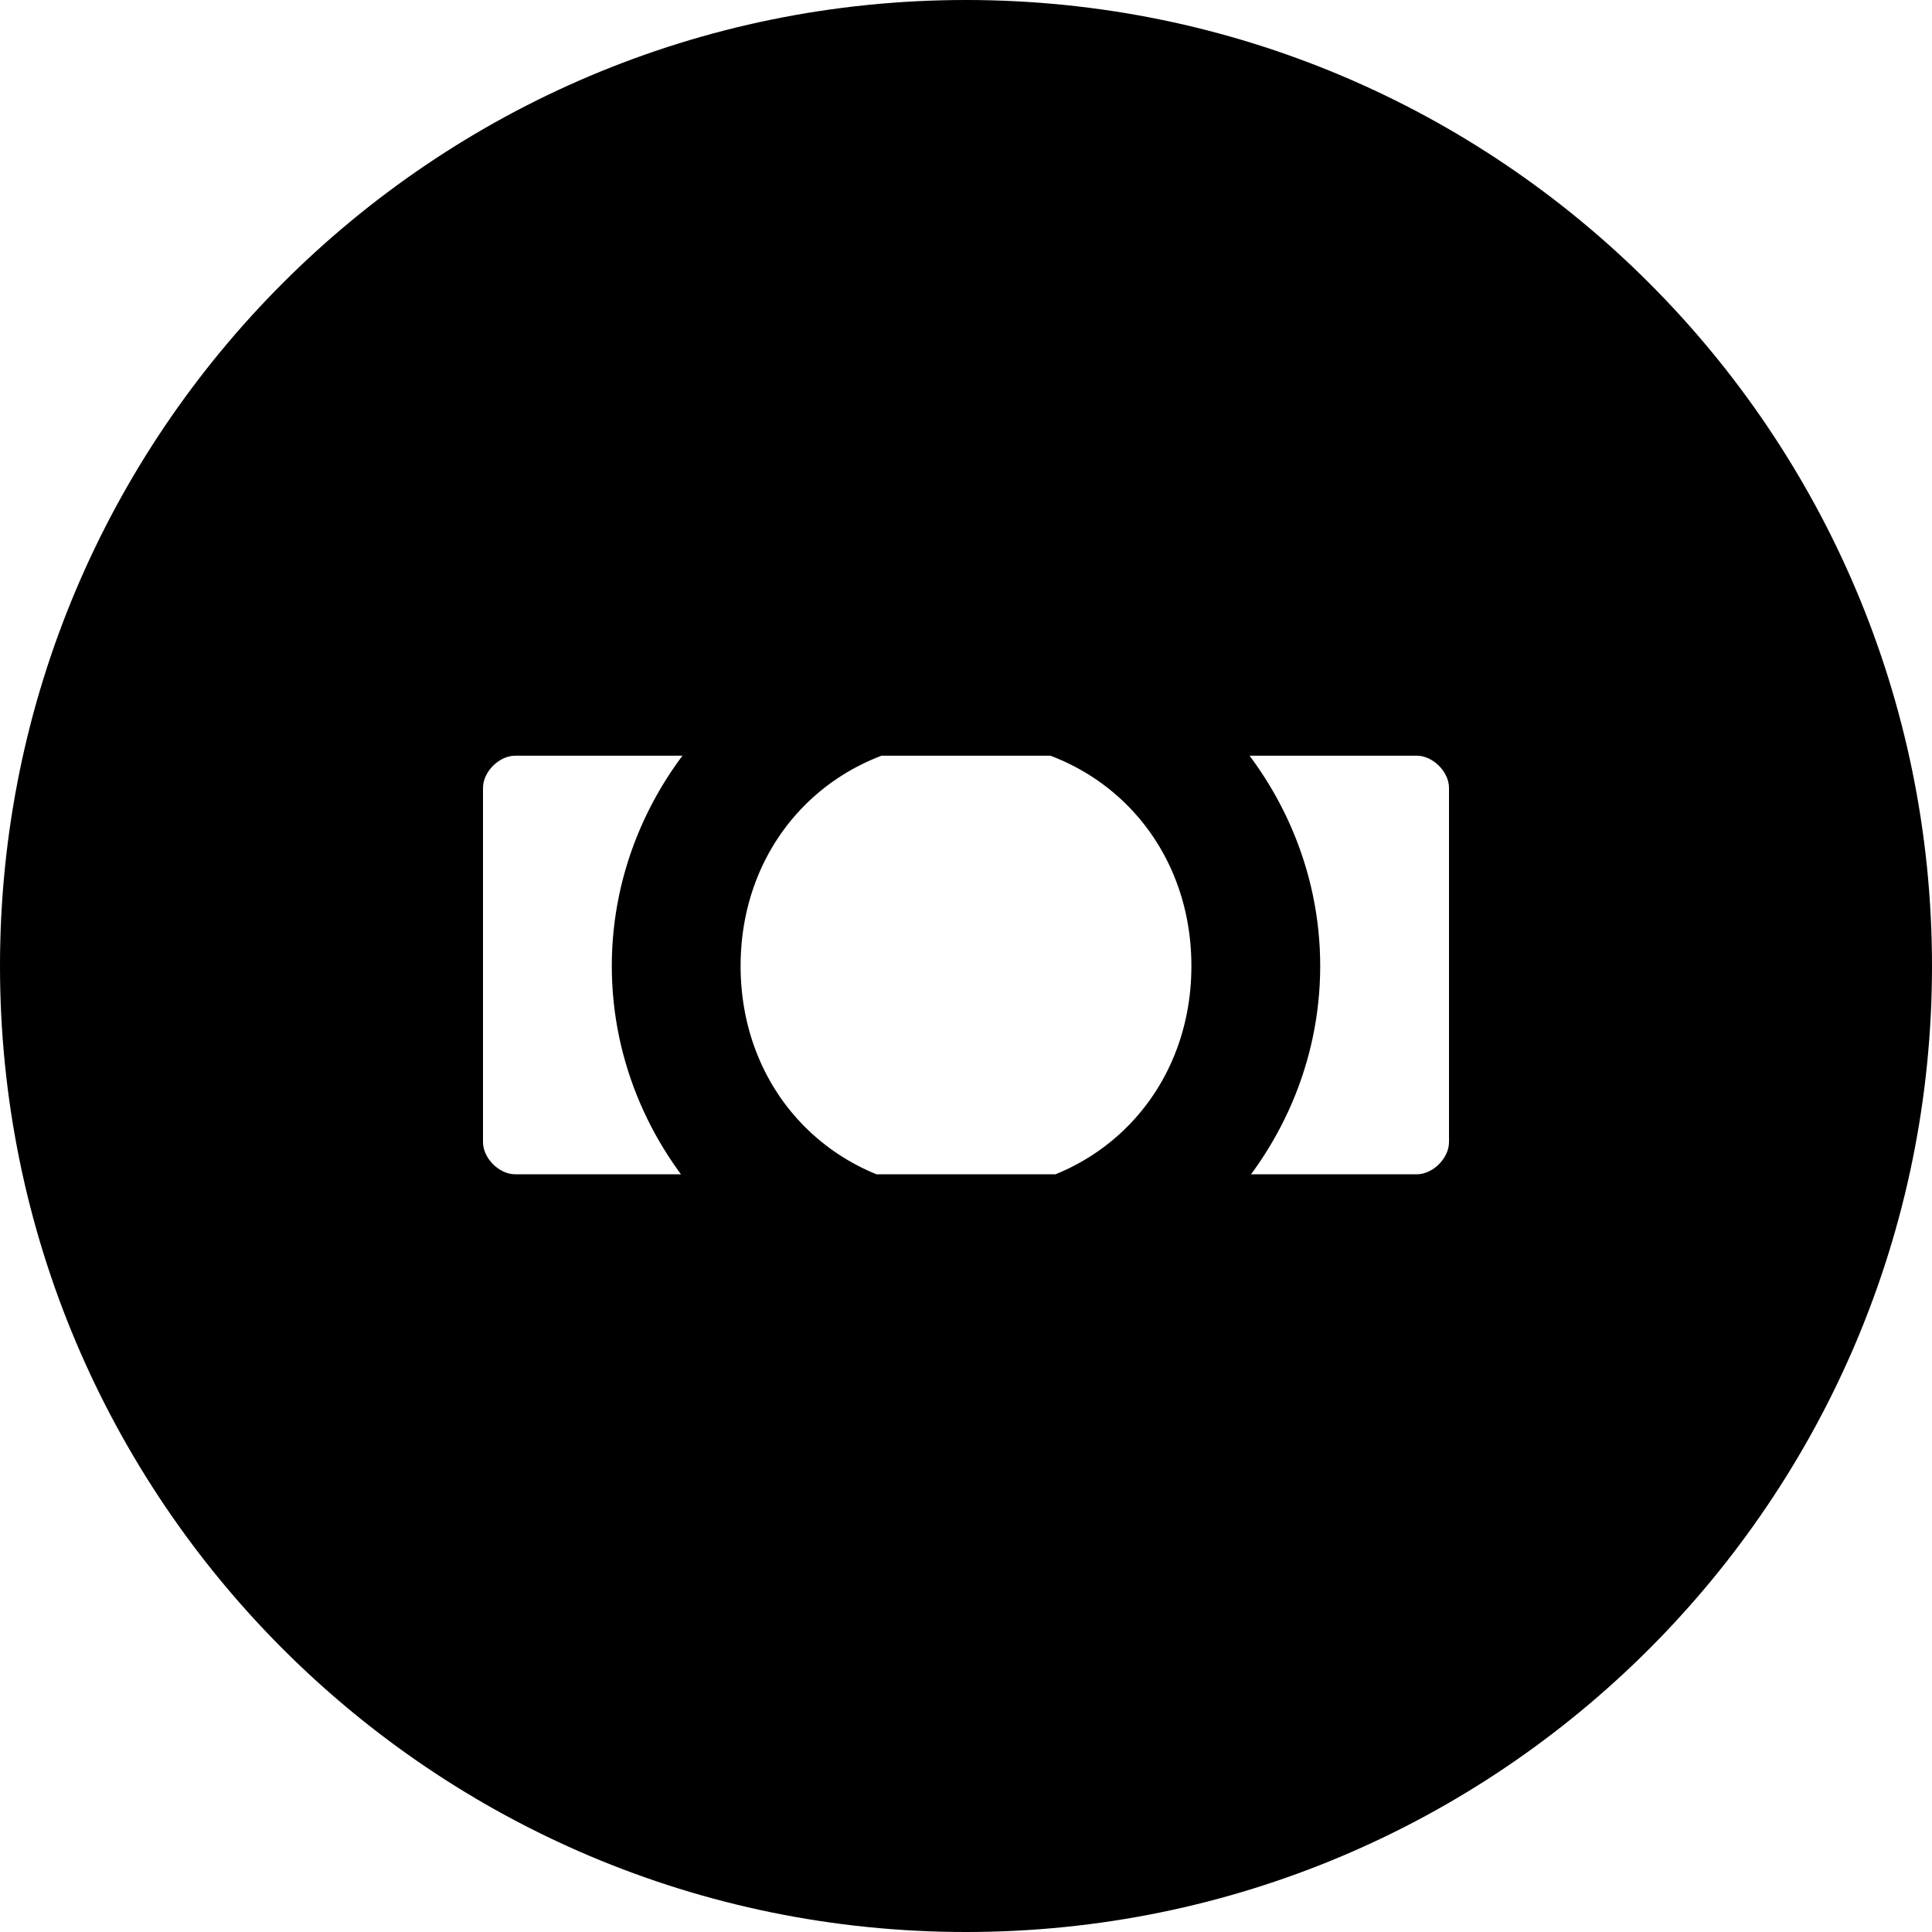
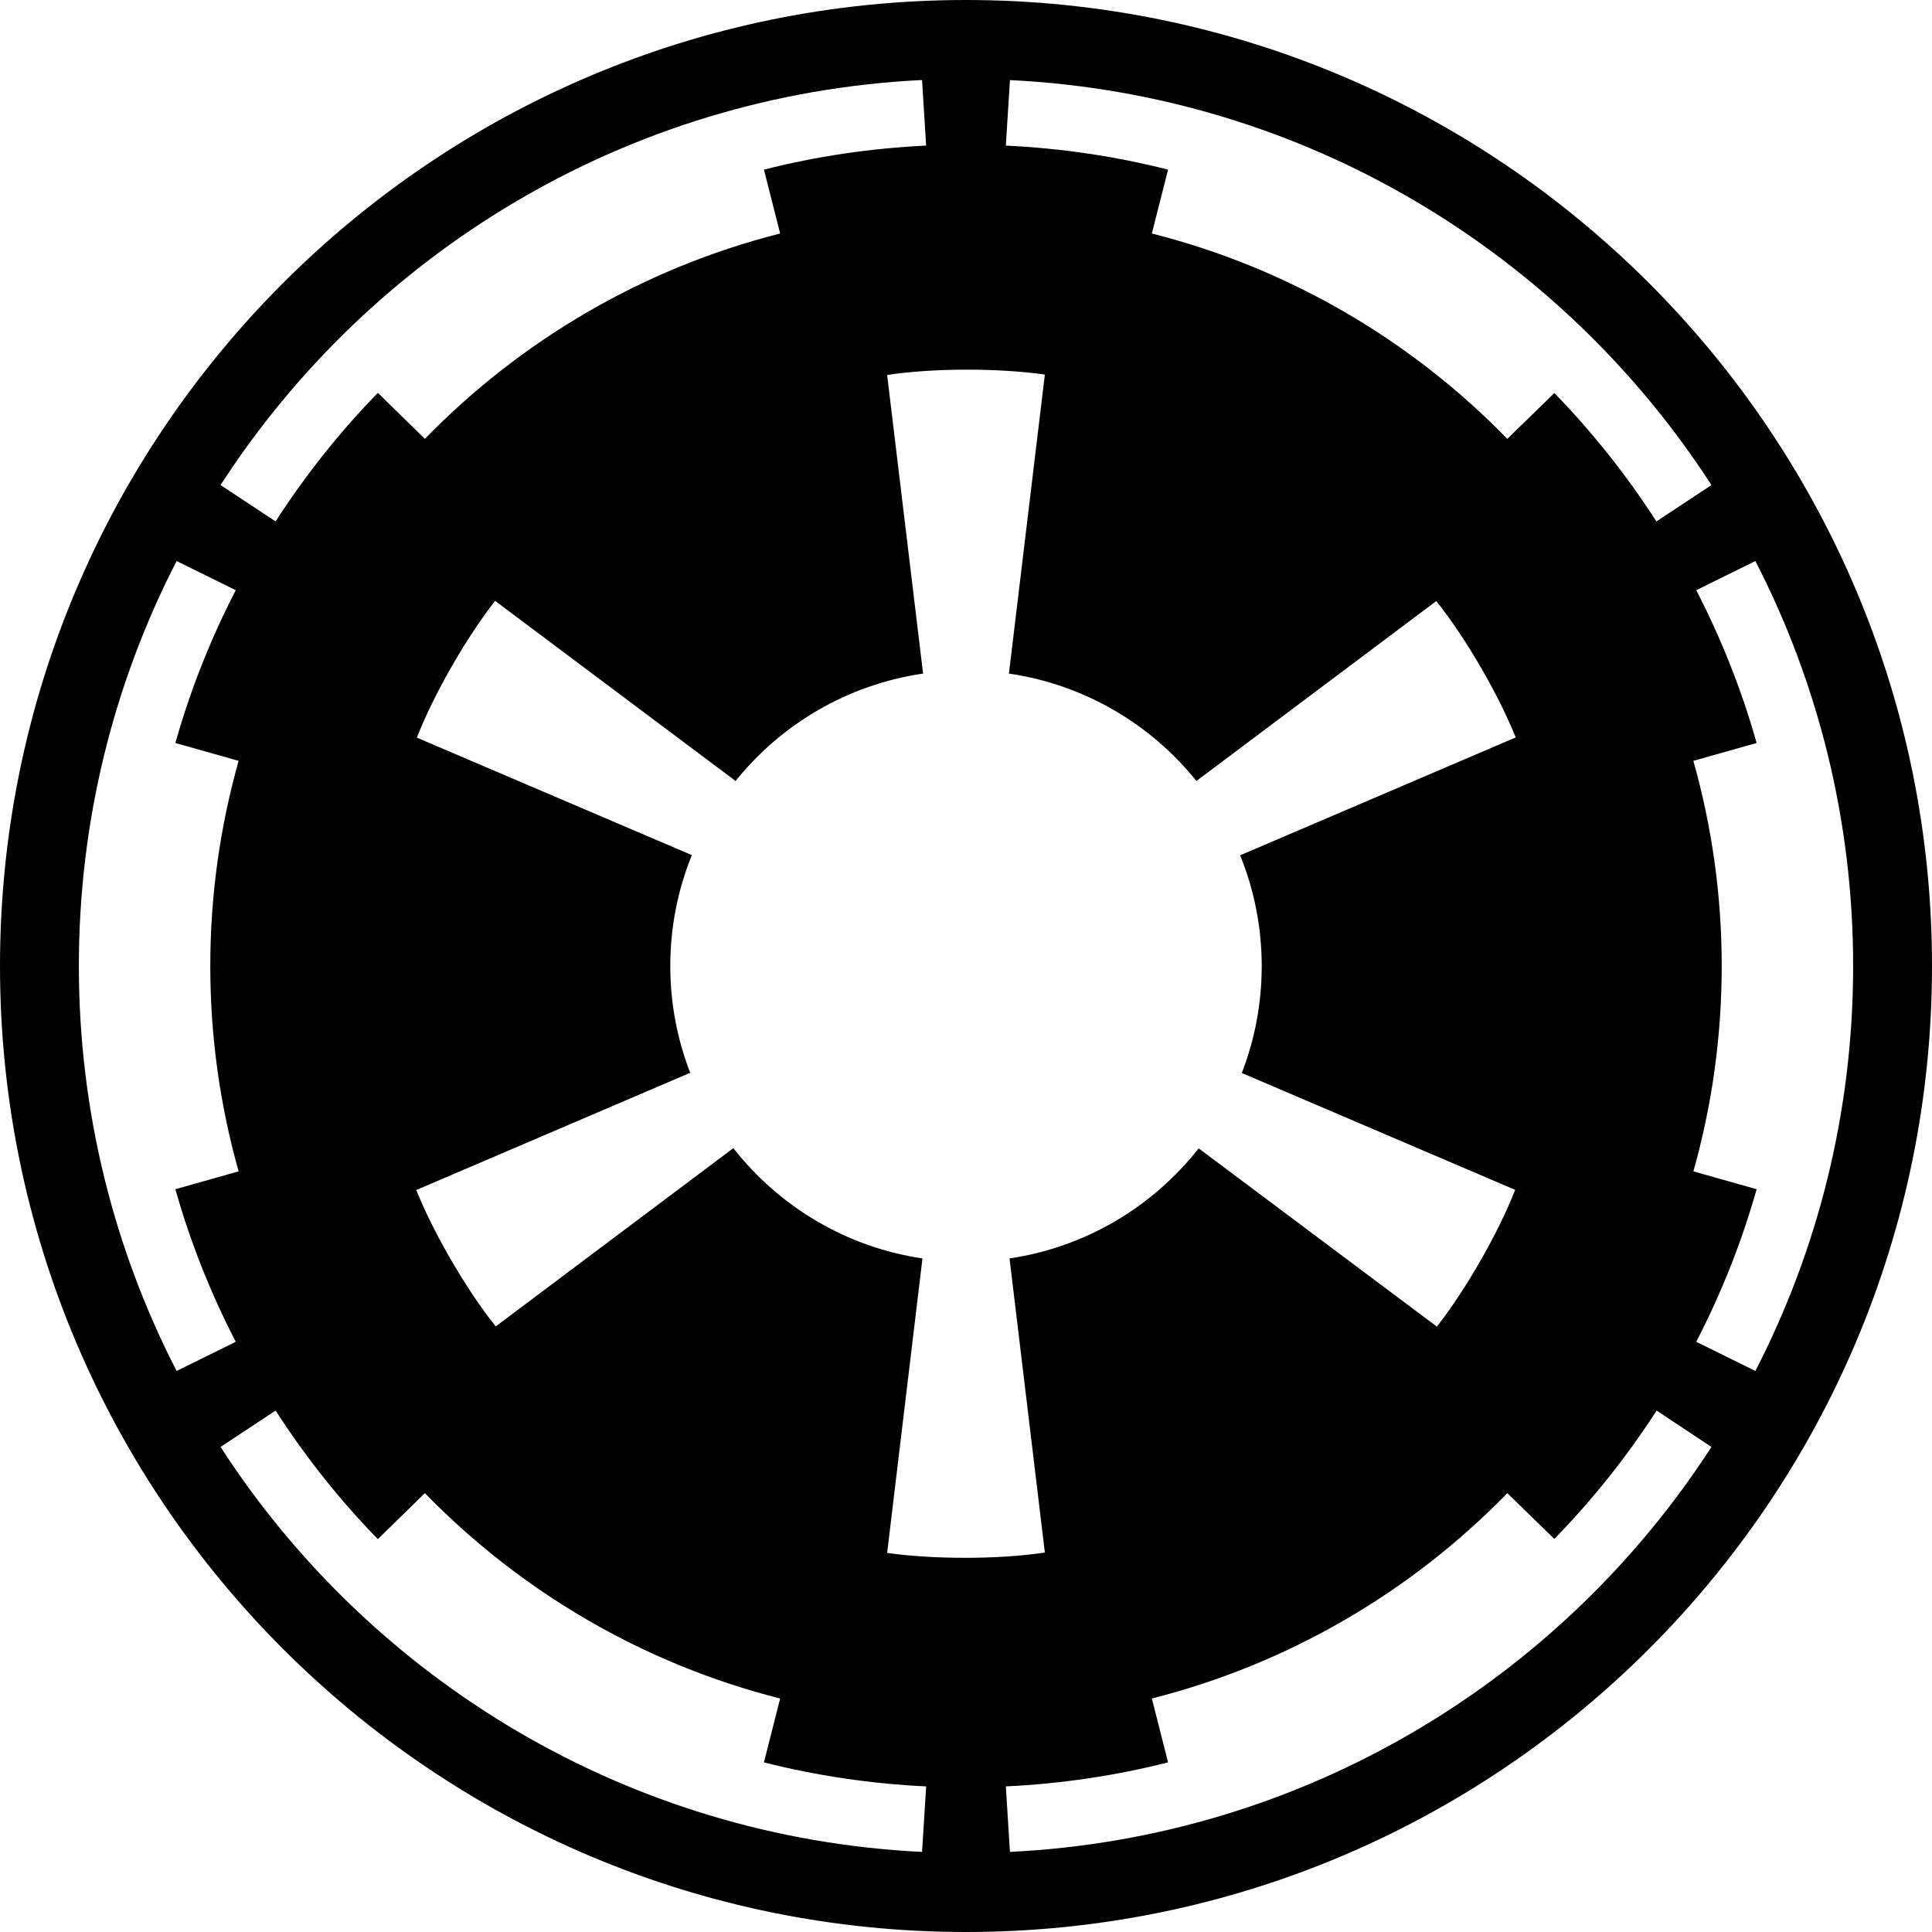
- <svg xmlns="http://www.w3.org/2000/svg" viewBox="0 0 512 512">
-   <path d="M256 0c141.385 0 256 114.615 256 256S397.385 512 256 512 0 397.385 0 256 114.615 0 256 0zm118.933 200.267H136.533c-4.267 0-8.533 4.267-8.533 8.533v93.867c0 4.267 4.266 8.533 8.533 8.533h238.934c4.267 0 8.533-4.266 8.533-8.533V208.8c0-4.266-4.267-8.533-8.533-8.533zM256 349.867c-51.2 0-93.867-42.667-93.867-93.867S204.8 162.133 256 162.133 349.867 204.8 349.867 256 307.2 349.867 256 349.867zm0-153.6c-34.133 0-59.733 25.6-59.733 59.733S221.867 315.733 256 315.733 315.733 290.133 315.733 256 290.133 196.267 256 196.267z" />
+ <svg xmlns="http://www.w3.org/2000/svg" version="1.0" width="600" height="600" id="s1">
+   <g transform="translate(-187.1429,-110.9336)" id="l1">
+     <path d="M487.143,110.934C321.543,110.934 187.143,245.334 187.143,410.934C187.143,576.534 321.543,710.934 487.143,710.934C652.743,710.934 787.143,576.534 787.143,410.934C787.143,245.334 652.743,110.934 487.143,110.934zM472.985,135.806C473.153,135.798 473.326,135.814 473.495,135.806L474.77,156.15C457.467,156.975 440.626,159.499 424.388,163.612L429.426,183.446C386.804,194.242 348.841,216.688 319.094,247.222L304.49,232.936C292.612,245.122 281.992,258.508 272.73,272.86L255.638,261.571C302.319,189.394 381.833,140.431 472.985,135.806zM500.791,135.806C592.154,140.275 671.881,189.26 718.648,261.571L701.556,272.86C692.314,258.544 681.705,245.16 669.86,233L655.255,247.222C625.504,216.671 587.496,194.246 544.86,183.446L549.898,163.612C533.66,159.499 516.819,156.975 499.515,156.15L500.791,135.806zM487.143,225.73C495.816,225.71 504.49,226.24 511.633,227.26L500.472,320.117C523.931,323.538 544.5,335.816 558.699,353.472L633.189,297.605C642.237,308.876 652.494,326.559 657.87,339.951L572.283,376.559C576.585,387.187 578.98,398.769 578.98,410.934C578.98,422.653 576.801,433.852 572.793,444.161L657.679,480.449C652.441,493.921 642.29,511.572 633.38,522.923L559.4,467.566C545.22,485.625 524.416,498.236 500.663,501.75L511.633,593.076C497.347,595.276 476.939,595.245 462.653,593.204L473.622,501.75C449.852,498.234 429.066,485.583 414.885,467.502L341.097,522.86C332.049,511.588 321.791,493.905 316.416,480.513L401.492,444.097C397.498,433.804 395.306,422.632 395.306,410.934C395.306,398.748 397.687,387.138 402.003,376.495L316.607,340.015C321.845,326.543 331.995,308.892 340.906,297.541L415.587,353.472C429.786,335.816 450.354,323.538 473.814,320.117L462.653,227.388C469.796,226.288 478.469,225.749 487.143,225.73zM241.99,285.168L260.357,294.224C252.61,309.243 246.277,325.099 241.607,341.673L261.25,347.222C255.54,367.487 252.449,388.85 252.449,410.934C252.449,433.039 255.529,454.426 261.25,474.709L241.607,480.258C246.273,496.805 252.62,512.648 260.357,527.643L241.99,536.699C222.592,498.988 211.633,456.234 211.633,410.934C211.633,365.633 222.592,322.88 241.99,285.168zM732.296,285.168C751.694,322.88 762.653,365.633 762.653,410.934C762.653,456.234 751.694,498.988 732.296,536.699L713.929,527.643C721.669,512.643 728.011,496.811 732.679,480.258L713.036,474.709C718.757,454.426 721.837,433.039 721.837,410.934C721.837,388.85 718.746,367.487 713.036,347.222L732.679,341.673C728.01,325.104 721.672,309.239 713.929,294.224L732.296,285.168zM272.73,549.008C281.996,563.359 292.611,576.745 304.49,588.931L319.094,574.645C348.841,605.179 386.804,627.625 429.426,638.421L424.388,658.255C440.626,662.368 457.467,664.892 474.77,665.717L473.495,686.061C382.131,681.592 302.405,632.607 255.638,560.296L272.73,549.008zM701.62,549.008L718.648,560.296C671.881,632.607 592.154,681.592 500.791,686.061L499.515,665.717C516.819,664.892 533.66,662.368 549.898,658.255L544.86,638.421C587.496,627.621 625.504,605.196 655.255,574.645L669.86,588.867C681.72,576.692 692.367,563.343 701.62,549.008z" style="opacity:1;fill-opacity:1;stroke:none;stroke-width:3;stroke-miterlimit:4;stroke-dasharray:none;stroke-dashoffset:1.8;stroke-opacity:1;display:inline" id="p1" />
+   </g>
</svg>
